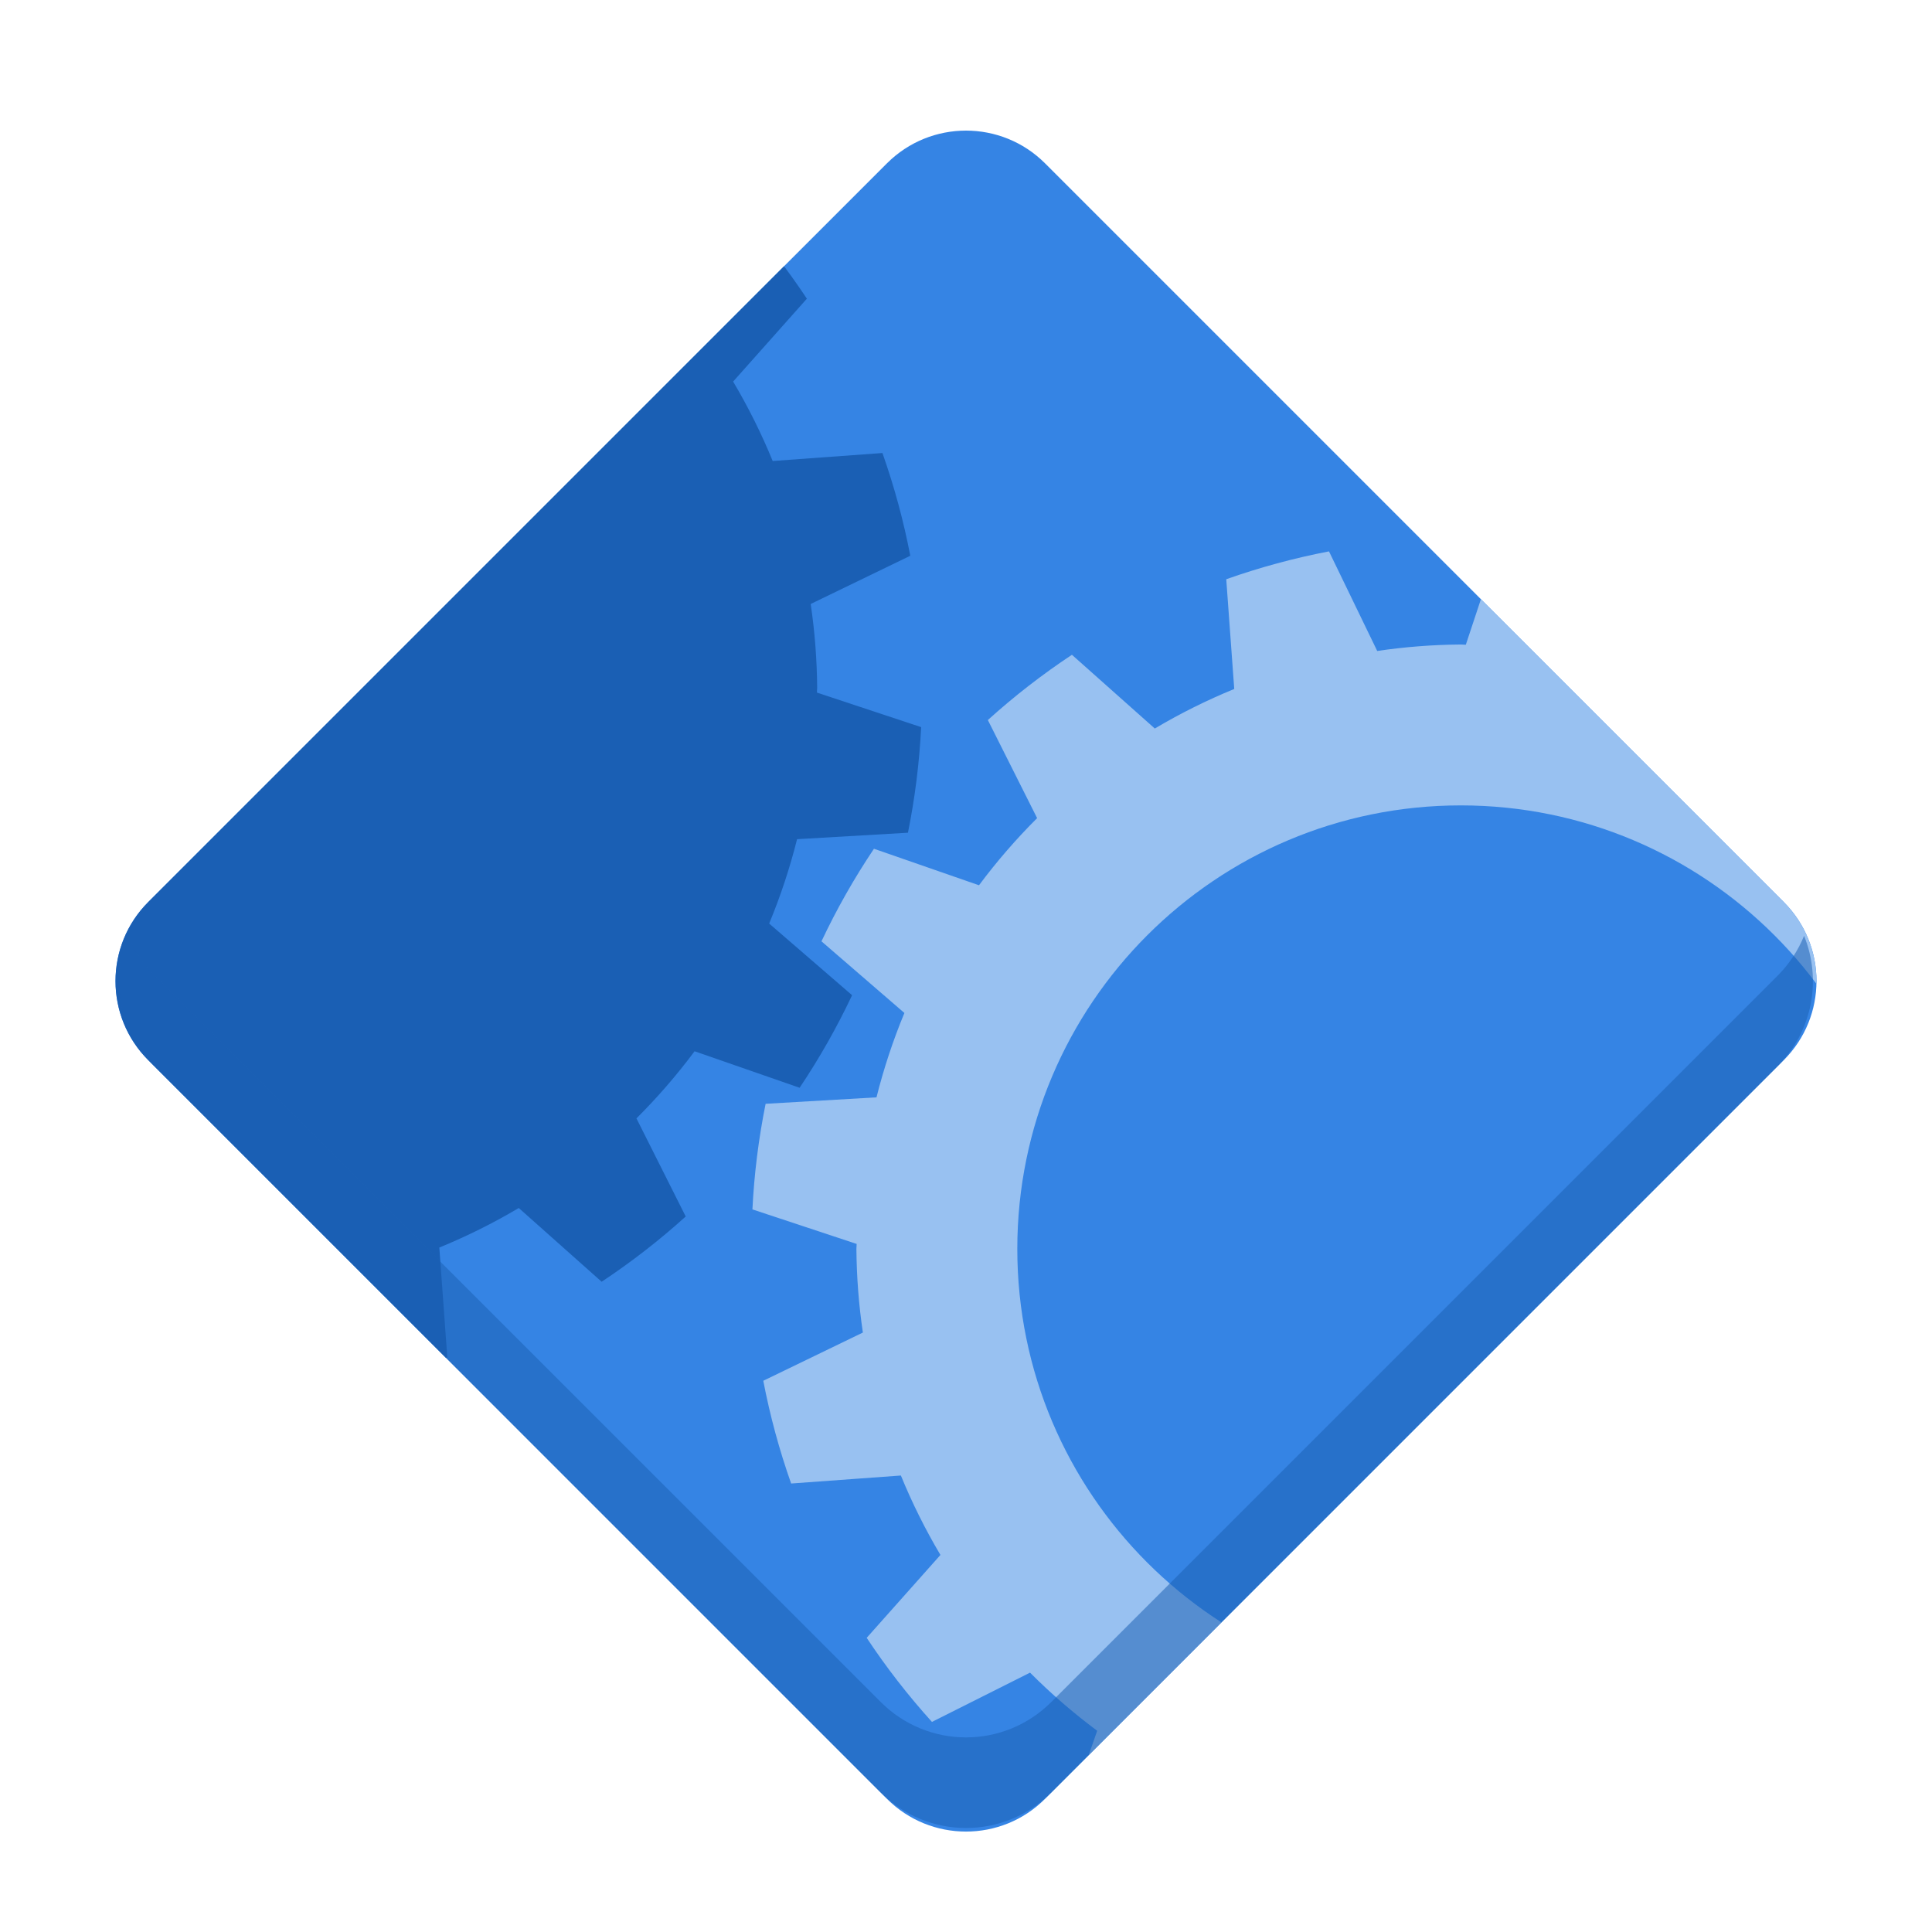
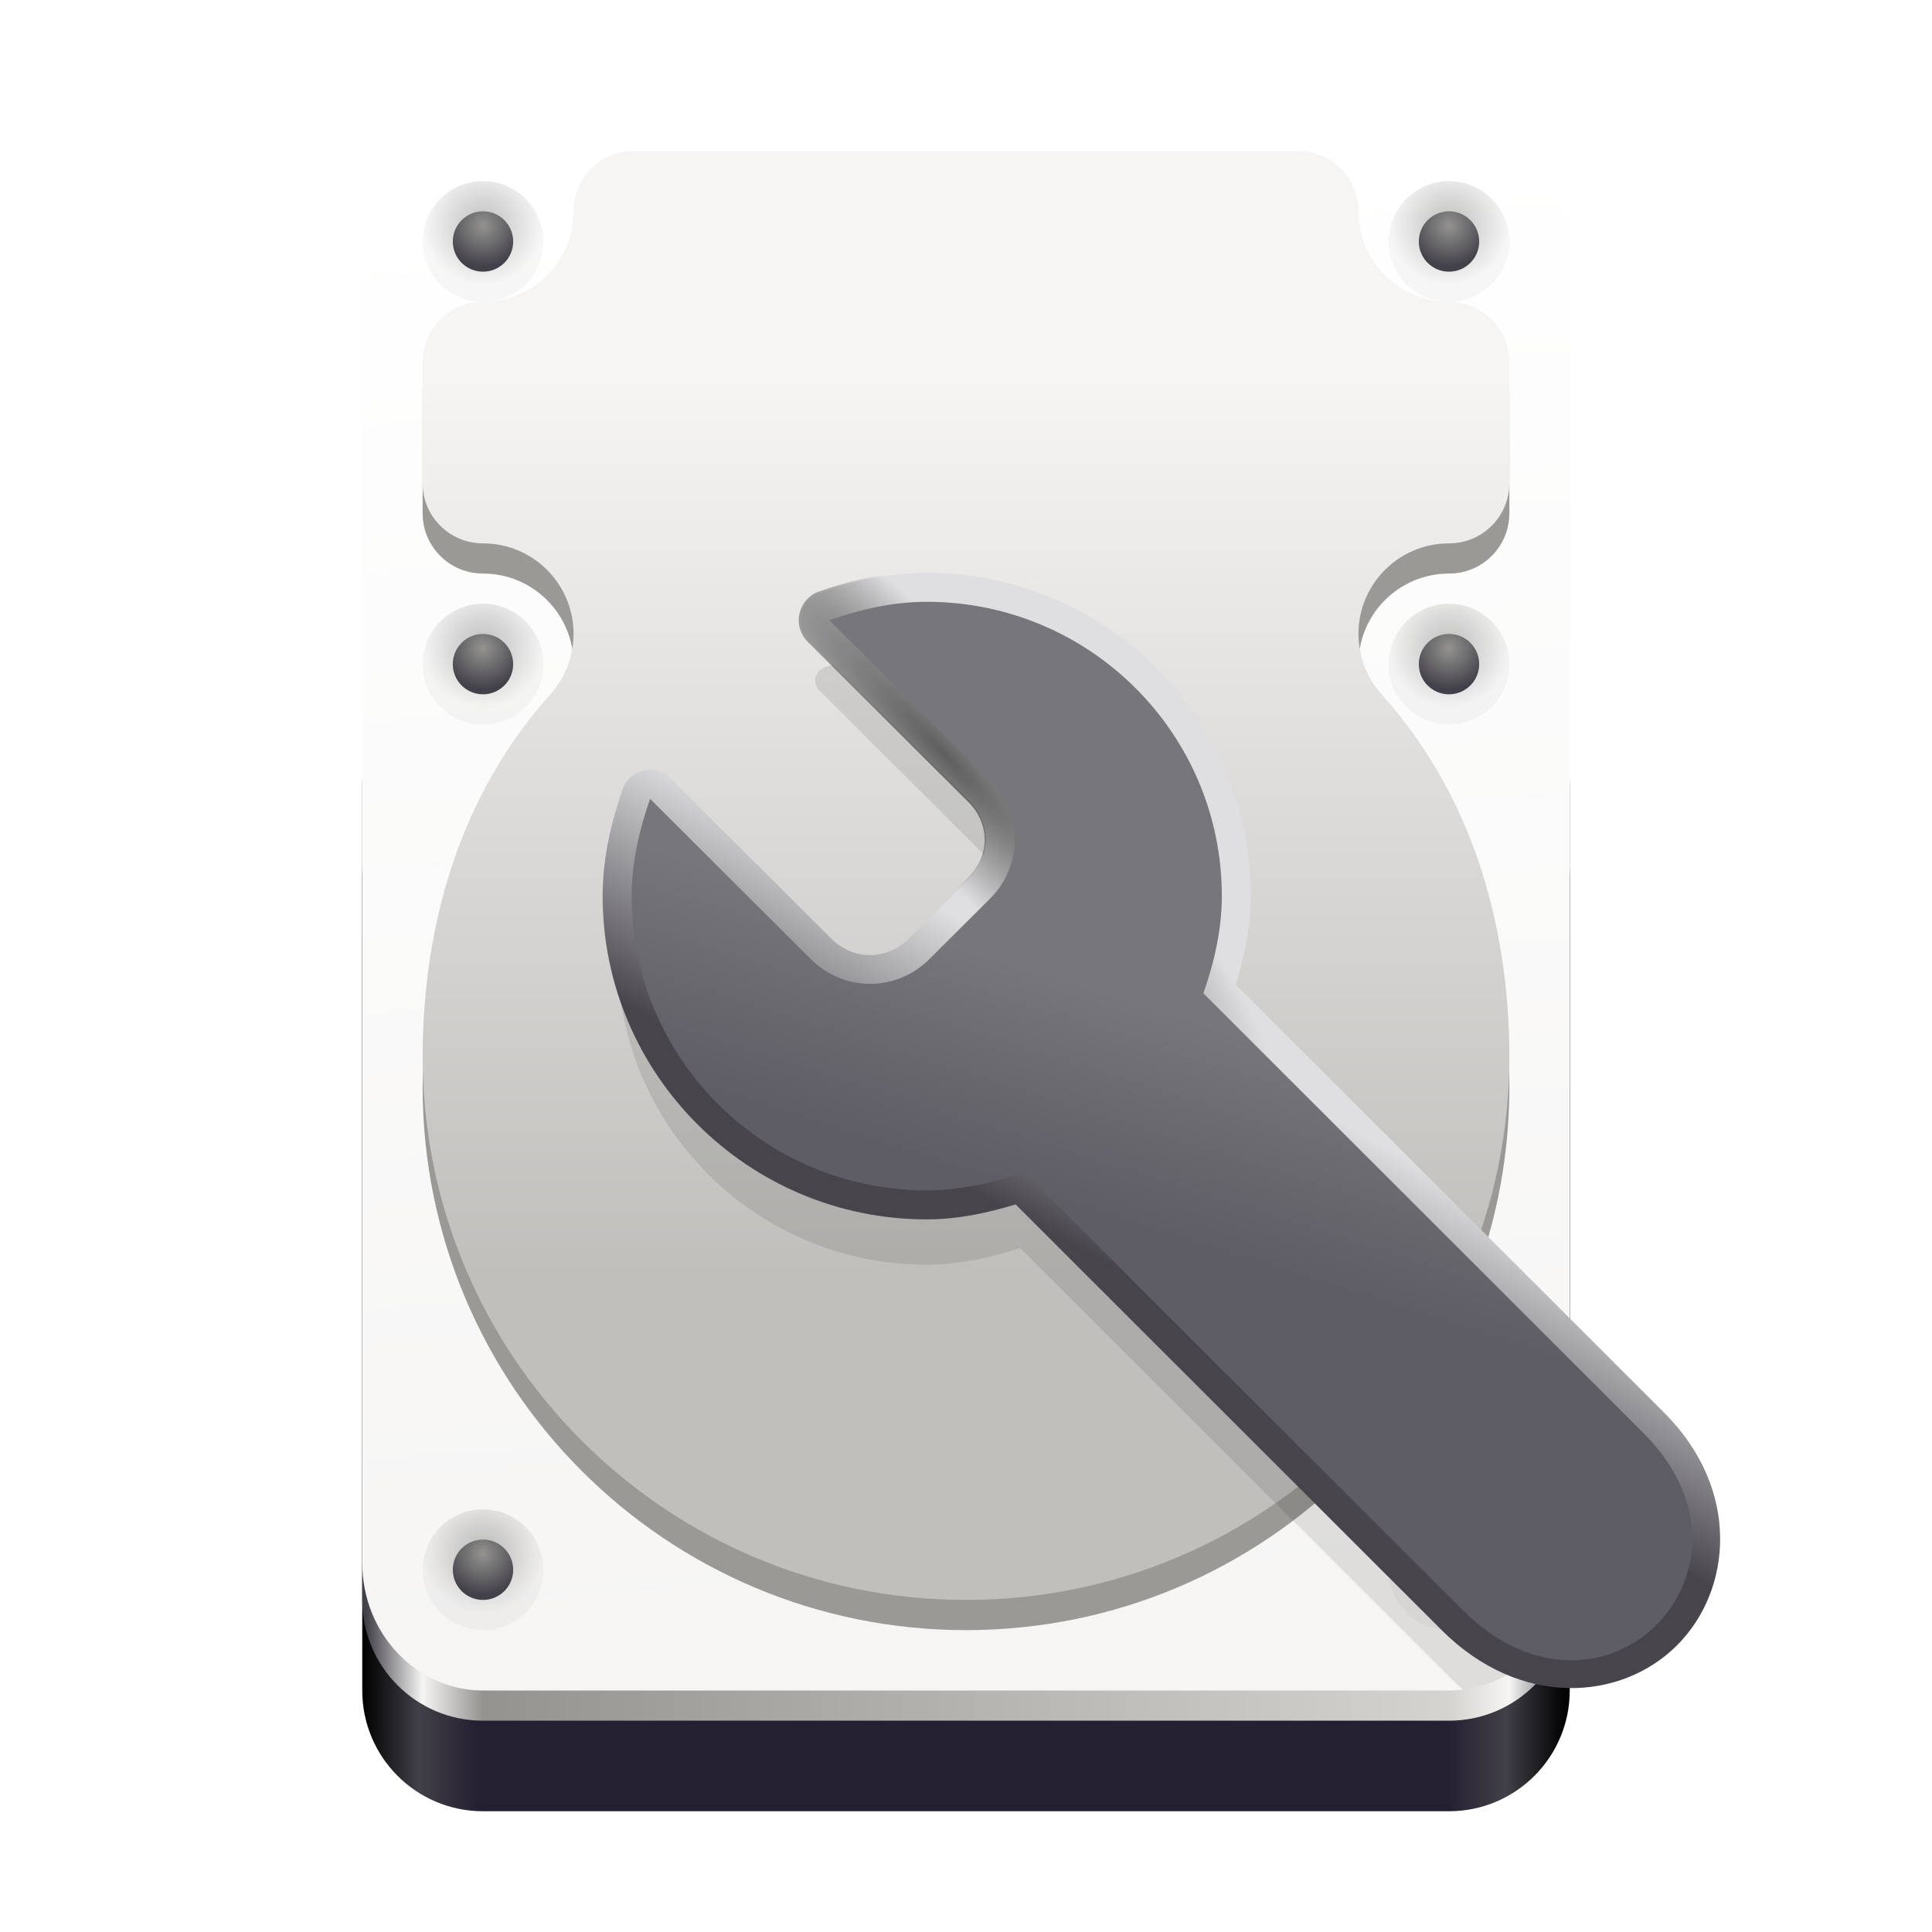
- <svg xmlns="http://www.w3.org/2000/svg" width="33.75mm" height="33.75mm" viewBox="0 0 33.75 33.75" version="1.1" id="svg974">
-   <defs id="defs968">
-     <clipPath clipPathUnits="userSpaceOnUse" id="clipPath18689">
-       <rect clip-path="none" transform="rotate(45)" ry="32" rx="32" y="123.999" x="486.037" height="362.943" width="362.943" id="rect18691" style="display:inline;opacity:1;vector-effect:none;fill:#4a86cf;fill-opacity:1;stroke:none;stroke-width:26.067;stroke-linecap:butt;stroke-linejoin:miter;stroke-miterlimit:4;stroke-dasharray:none;stroke-dashoffset:0;stroke-opacity:1;marker:none;marker-start:none;marker-mid:none;marker-end:none;paint-order:normal;enable-background:new" />
-     </clipPath>
-     <clipPath clipPathUnits="userSpaceOnUse" id="clipPath18689-3">
-       <rect clip-path="none" transform="rotate(45)" ry="32" rx="32" y="123.999" x="486.037" height="362.943" width="362.943" id="rect18691-6" style="display:inline;opacity:1;vector-effect:none;fill:#4a86cf;fill-opacity:1;stroke:none;stroke-width:26.067;stroke-linecap:butt;stroke-linejoin:miter;stroke-miterlimit:4;stroke-dasharray:none;stroke-dashoffset:0;stroke-opacity:1;marker:none;marker-start:none;marker-mid:none;marker-end:none;paint-order:normal;enable-background:new" />
-     </clipPath>
+ <svg xmlns="http://www.w3.org/2000/svg" xmlns:xlink="http://www.w3.org/1999/xlink" viewBox="0 0 128 128" style="display:inline;enable-background:new" version="1.0" id="svg11300" height="128" width="128">
+   <defs id="defs3">
+     <linearGradient id="linearGradient10247">
+       <stop id="stop10243" offset="0" style="stop-color:#010101;stop-opacity:1;" />
+       <stop id="stop10245" offset="1" style="stop-color:#010101;stop-opacity:0;" />
+     </linearGradient>
+     <linearGradient id="linearGradient10232">
+       <stop id="stop10228" offset="0" style="stop-color:#47454b;stop-opacity:1" />
+       <stop id="stop10230" offset="1" style="stop-color:#dfdee0;stop-opacity:1" />
+     </linearGradient>
+     <linearGradient id="linearGradient1194">
+       <stop style="stop-color:#5e5c64;stop-opacity:1" offset="0" id="stop1190" />
+       <stop style="stop-color:#77767b;stop-opacity:1" offset="1" id="stop1192" />
+     </linearGradient>
+     <linearGradient id="linearGradient1188">
+       <stop id="stop1184" offset="0" style="stop-color:#c0bfbc;stop-opacity:1" />
+       <stop id="stop1186" offset="1" style="stop-color:#f6f5f4;stop-opacity:1" />
+     </linearGradient>
+     <linearGradient id="linearGradient1378">
+       <stop style="stop-color:#424048;stop-opacity:1" offset="0" id="stop1366" />
+       <stop id="stop1368" offset="0.047" style="stop-color:#f6f5f4;stop-opacity:1" />
+       <stop style="stop-color:#949390;stop-opacity:1" offset="0.097" id="stop1370" />
+       <stop id="stop1372" offset="0.9" style="stop-color:#d5d3cf;stop-opacity:1" />
+       <stop style="stop-color:#f6f5f4;stop-opacity:1" offset="0.95" id="stop1374" />
+       <stop style="stop-color:#424048;stop-opacity:1" offset="1" id="stop1376" />
+     </linearGradient>
+     <linearGradient id="linearGradient1364">
+       <stop id="stop1352" offset="0" style="stop-color:#000000;stop-opacity:1" />
+       <stop style="stop-color:#424048;stop-opacity:1" offset="0.047" id="stop1354" />
+       <stop id="stop1356" offset="0.097" style="stop-color:#241f31;stop-opacity:1" />
+       <stop style="stop-color:#241f31;stop-opacity:1" offset="0.9" id="stop1358" />
+       <stop id="stop1360" offset="0.95" style="stop-color:#424048;stop-opacity:1" />
+       <stop id="stop1362" offset="1" style="stop-color:#000000;stop-opacity:1" />
+     </linearGradient>
+     <linearGradient id="linearGradient1235">
+       <stop style="stop-color:#949390;stop-opacity:1" offset="0" id="stop1231" />
+       <stop style="stop-color:#424048;stop-opacity:1" offset="1" id="stop1233" />
+     </linearGradient>
+     <linearGradient id="linearGradient983">
+       <stop id="stop979" offset="0" style="stop-color:#000000;stop-opacity:0.251" />
+       <stop id="stop981" offset="1" style="stop-color:#000000;stop-opacity:0.031" />
+     </linearGradient>
+     <linearGradient id="linearGradient1282">
+       <stop id="stop1278" offset="0" style="stop-color:#f6f5f4;stop-opacity:1;" />
+       <stop id="stop1280" offset="1" style="stop-color:#ffffff;stop-opacity:1" />
+     </linearGradient>
+     <linearGradient id="linearGradient1494">
+       <stop id="stop1490" offset="0" style="stop-color:#babdb6;stop-opacity:1;" />
+       <stop id="stop1492" offset="1" style="stop-color:#babdb6;stop-opacity:0;" />
+     </linearGradient>
+     <linearGradient gradientUnits="userSpaceOnUse" y2="20" x2="280" y1="172" x1="280" id="linearGradient1496" xlink:href="#linearGradient1494" />
+     <linearGradient gradientTransform="matrix(0.25,0,0,0.25,-1e-5,225)" gradientUnits="userSpaceOnUse" y2="59.234" x2="318.912" y1="113.77" x1="301.624" id="linearGradient2155" xlink:href="#linearGradient1194" />
+     <linearGradient gradientTransform="matrix(0.25,0,0,0.25,-1e-5,225)" y2="-112.155" x2="249" y1="125" x1="249" gradientUnits="userSpaceOnUse" id="linearGradient1057" xlink:href="#linearGradient1188" />
+     <linearGradient gradientTransform="matrix(0.25,0,0,0.25,-1e-5,225)" gradientUnits="userSpaceOnUse" y2="-172" x2="323" y1="217" x1="347" id="linearGradient1284" xlink:href="#linearGradient1282" />
+     <linearGradient y2="619.964" x2="496" y1="619.964" x1="177" gradientTransform="matrix(0.25,0,0,0.2430556,-20.00001,91.56432)" gradientUnits="userSpaceOnUse" id="linearGradient1444-3-9" xlink:href="#linearGradient1378" />
+     <linearGradient y2="799.964" x2="495" y1="799.964" x1="176" gradientTransform="matrix(0.25,0,0,0.2430556,-20.00001,91.56432)" gradientUnits="userSpaceOnUse" id="linearGradient1121" xlink:href="#linearGradient1364" />
+     <radialGradient r="16" fy="199.581" fx="128" cy="199.581" cx="128" gradientUnits="userSpaceOnUse" id="radialGradient1131" xlink:href="#linearGradient983" />
+     <radialGradient r="8" fy="200.072" fx="127.937" cy="200.072" cx="127.937" gradientTransform="matrix(1.375651,0,0,1.375651,-47.99673,-75.47162)" gradientUnits="userSpaceOnUse" id="radialGradient1133" xlink:href="#linearGradient1235" />
+     <linearGradient y2="70.897" x2="328.098" y1="125.793" x1="298.658" gradientTransform="matrix(0.25,0,0,0.25,-1e-5,225)" gradientUnits="userSpaceOnUse" id="linearGradient9681" xlink:href="#linearGradient10232" />
+     <radialGradient gradientUnits="userSpaceOnUse" gradientTransform="matrix(0.5982633,0.6351501,-0.1152322,0.10854,50.70949,158.173)" r="36.044" fy="221.951" fx="62.562" cy="221.951" cx="62.562" id="radialGradient10249" xlink:href="#linearGradient10247" />
  </defs>
-   <g id="layer1" transform="translate(-61.81982,-103.944)">
-     <g transform="matrix(0.2636723,0,0,0.2636723,61.81982,-529.397)" style="display:inline;stroke-width:0.25;enable-background:new" id="g1836">
-       <g transform="matrix(0.25,0,0,0.25,0,2295)" id="g18818" style="stroke-width:0.25">
-         <g style="stroke-width:0.27" transform="matrix(0.9260519,0,0,0.9260519,18.93073,50.87633)" id="g18590">
-           <g style="stroke-width:0.27" id="g18681" clip-path="url(#clipPath18689-3)">
-             <rect style="opacity:1;vector-effect:none;fill:#3584e4;fill-opacity:1;stroke:none;stroke-width:8.221;stroke-linecap:butt;stroke-linejoin:miter;stroke-miterlimit:4;stroke-dasharray:none;stroke-dashoffset:0;stroke-opacity:1;marker:none;marker-start:none;marker-mid:none;marker-end:none;paint-order:normal" id="rect18571" width="424" height="424" x="458.337" y="90.642" rx="10.092" ry="10.092" transform="matrix(0.6052817,0.6052817,-0.6052817,0.6052817,33.44063,99.07363)" clip-path="none" />
-             <circle style="opacity:1;vector-effect:none;fill:#f66151;fill-opacity:1;stroke:none;stroke-width:7.037;stroke-linecap:butt;stroke-linejoin:miter;stroke-miterlimit:4;stroke-dasharray:none;stroke-dashoffset:0;stroke-opacity:1;marker:none;marker-start:none;marker-mid:none;marker-end:none;paint-order:normal" id="path18706" cx="0" cy="0" r="0" transform="translate(0,-212)" />
-             <circle style="opacity:1;vector-effect:none;fill:#f66151;fill-opacity:1;stroke:none;stroke-width:7.037;stroke-linecap:butt;stroke-linejoin:miter;stroke-miterlimit:4;stroke-dasharray:none;stroke-dashoffset:0;stroke-opacity:1;marker:none;marker-start:none;marker-mid:none;marker-end:none;paint-order:normal" id="path18708" cx="0" cy="0" r="0" transform="translate(0,-212)" />
-             <path style="display:inline;opacity:1;vector-effect:none;fill:#98c1f1;fill-opacity:1;stroke:none;stroke-width:7.037;stroke-linecap:butt;stroke-linejoin:miter;stroke-miterlimit:4;stroke-dasharray:none;stroke-dashoffset:0;stroke-opacity:1;marker:none;marker-start:none;marker-mid:none;marker-end:none;paint-order:normal;enable-background:new" d="m 408.92,561.918 -9.886,29.829 a 172.971,172.971 0 0 0 -1.427,-0.071 172.971,172.971 0 0 0 -23.929,1.852 l -13.801,-28.501 a 203.293,203.293 0 0 0 -29.401,7.972 l 2.286,31.405 a 172.971,172.971 0 0 0 -22.732,11.319 l -23.718,-21.103 a 203.293,203.293 0 0 0 -24.059,18.674 l 14.099,28.073 a 172.971,172.971 0 0 0 -16.636,19.211 l -30.058,-10.448 a 203.293,203.293 0 0 0 -15.017,26.488 l 23.73,20.507 a 172.971,172.971 0 0 0 -7.985,24.143 l -31.73,1.849 a 203.293,203.293 0 0 0 -3.778,30.217 l 29.829,9.886 a 172.971,172.971 0 0 0 -0.071,1.427 172.971,172.971 0 0 0 1.852,23.929 l -28.501,13.801 a 203.293,203.293 0 0 0 7.972,29.401 l 31.405,-2.286 a 172.971,172.971 0 0 0 11.319,22.732 l -21.103,23.718 a 203.293,203.293 0 0 0 18.674,24.059 l 28.073,-14.099 a 172.971,172.971 0 0 0 19.211,16.636 l -10.448,30.058 a 203.293,203.293 0 0 0 26.488,15.017 l 20.507,-23.73 a 172.971,172.971 0 0 0 24.143,7.985 l 1.849,31.73 a 203.293,203.293 0 0 0 30.217,3.778 l 9.886,-29.829 a 172.971,172.971 0 0 0 1.427,0.071 172.971,172.971 0 0 0 23.929,-1.852 l 13.801,28.501 a 203.293,203.293 0 0 0 29.401,-7.972 l -2.286,-31.405 a 172.971,172.971 0 0 0 22.732,-11.319 l 23.718,21.103 A 203.293,203.293 0 0 0 532.96,916 l -14.099,-28.073 a 172.971,172.971 0 0 0 16.636,-19.211 l 30.058,10.448 a 203.293,203.293 0 0 0 15.017,-26.488 l -23.73,-20.507 a 172.971,172.971 0 0 0 7.985,-24.143 l 31.73,-1.849 a 203.293,203.293 0 0 0 3.778,-30.217 l -29.829,-9.886 a 172.971,172.971 0 0 0 0.071,-1.427 172.971,172.971 0 0 0 -1.852,-23.929 l 28.501,-13.801 a 203.293,203.293 0 0 0 -7.972,-29.401 l -31.405,2.286 a 172.971,172.971 0 0 0 -11.319,-22.732 l 21.103,-23.718 a 203.293,203.293 0 0 0 -18.674,-24.059 l -28.073,14.099 a 172.971,172.971 0 0 0 -19.211,-16.636 l 10.448,-30.058 A 203.293,203.293 0 0 0 485.636,581.681 l -20.507,23.73 a 172.971,172.971 0 0 0 -24.143,-7.985 l -1.849,-31.73 a 203.293,203.293 0 0 0 -30.217,-3.778 z M 397.607,637.722 A 126.926,126.926 0 0 1 524.532,764.647 126.926,126.926 0 0 1 397.607,891.572 126.926,126.926 0 0 1 270.682,764.647 126.926,126.926 0 0 1 397.607,637.722 Z" id="path18717-4" />
-             <path id="path18758" d="m 51.748,401.284 -9.886,29.829 c -0.476,-0.026 -0.951,-0.05 -1.427,-0.071 -8.01,0.062 -16.005,0.681 -23.929,1.852 L 2.706,404.392 c -9.986,1.918 -19.814,4.583 -29.401,7.972 l 2.286,31.405 c -7.844,3.211 -15.442,6.994 -22.732,11.319 l -23.718,-21.103 c -8.475,5.614 -16.518,11.857 -24.059,18.674 l 14.099,28.073 c -6.009,5.987 -11.569,12.408 -16.636,19.211 l -30.058,-10.448 c -5.661,8.442 -10.68,17.296 -15.017,26.488 l 23.73,20.507 c -3.25,7.841 -5.919,15.91 -7.985,24.143 l -31.73,1.849 c -2.013,9.964 -3.276,20.064 -3.778,30.217 l 29.829,9.886 c -0.026,0.476 -0.05,0.951 -0.071,1.427 0.062,8.01 0.681,16.005 1.852,23.929 l -28.501,13.801 c 1.918,9.986 4.583,19.814 7.972,29.401 l 31.405,-2.286 c 3.211,7.844 6.994,15.442 11.319,22.732 l -21.103,23.718 c 5.614,8.475 11.857,16.518 18.674,24.059 l 28.073,-14.099 c 5.987,6.009 12.408,11.569 19.211,16.636 l -10.448,30.058 c 8.442,5.661 17.296,10.68 26.488,15.017 l 20.507,-23.73 c 7.841,3.25 15.91,5.919 24.143,7.985 l 1.849,31.73 c 9.964,2.013 20.064,3.276 30.217,3.778 l 9.886,-29.829 c 0.476,0.026 0.951,0.05 1.427,0.071 8.01,-0.062 16.005,-0.681 23.929,-1.852 l 13.801,28.501 c 9.986,-1.918 19.814,-4.583 29.401,-7.972 l -2.286,-31.405 c 7.844,-3.211 15.442,-6.994 22.732,-11.319 l 23.718,21.103 c 8.475,-5.614 16.518,-11.857 24.059,-18.674 l -14.099,-28.073 c 6.009,-5.987 11.569,-12.408 16.636,-19.211 l 30.058,10.448 c 5.661,-8.442 10.68,-17.296 15.017,-26.488 l -23.73,-20.507 c 3.25,-7.841 5.919,-15.91 7.985,-24.143 l 31.73,-1.849 c 2.013,-9.964 3.276,-20.064 3.778,-30.217 l -29.829,-9.886 c 0.026,-0.476 0.05,-0.951 0.071,-1.427 -0.062,-8.01 -0.681,-16.005 -1.852,-23.929 l 28.501,-13.801 c -1.918,-9.986 -4.583,-19.814 -7.972,-29.401 l -31.405,2.286 c -3.211,-7.844 -6.994,-15.442 -11.319,-22.732 l 21.103,-23.718 c -5.614,-8.475 -11.857,-16.518 -18.674,-24.059 l -28.073,14.099 c -5.987,-6.009 -12.408,-11.569 -19.211,-16.636 l 10.448,-30.058 c -8.442,-5.661 -17.296,-10.68 -26.488,-15.017 l -20.507,23.73 c -7.841,-3.25 -15.91,-5.919 -24.143,-7.985 l -1.849,-31.73 c -9.964,-2.013 -20.064,-3.276 -30.217,-3.778 z" style="display:inline;opacity:1;vector-effect:none;fill:#1a5fb4;fill-opacity:1;stroke:none;stroke-width:7.037;stroke-linecap:butt;stroke-linejoin:miter;stroke-miterlimit:4;stroke-dasharray:none;stroke-dashoffset:0;stroke-opacity:1;marker:none;marker-start:none;marker-mid:none;marker-end:none;paint-order:normal;enable-background:new" />
-           </g>
-         </g>
-         <path style="display:inline;opacity:0.534;vector-effect:none;fill:#1a5fb4;fill-opacity:1;stroke:none;stroke-width:1.629;stroke-linecap:butt;stroke-linejoin:miter;stroke-miterlimit:4;stroke-dasharray:none;stroke-dashoffset:0;stroke-opacity:1;marker:none;marker-start:none;marker-mid:none;marker-end:none;paint-order:normal;enable-background:new" clip-path="none" d="m 8.477,2676 c -1.171,2.887 -0.583,6.308 1.766,8.656 l 48.102,48.102 c 3.134,3.134 8.179,3.134 11.312,0 l 48.102,-48.102 c 2.348,-2.348 2.937,-5.77 1.766,-8.656 -0.392,0.966 -0.98,1.871 -1.766,2.656 l -48.102,48.102 c -3.134,3.134 -8.179,3.134 -11.312,0 L 10.242,2678.656 C 9.457,2677.871 8.868,2676.965 8.477,2676 Z" transform="matrix(4,0,0,4,0,-10028)" id="rect18571-6" />
+   <g transform="translate(0,-172)" style="display:inline" id="layer1">
+     <g style="display:inline" id="layer9">
+       <circle r="0" cy="172" cx="32.5" id="path907" style="opacity:0.05;fill:#ac1d2e;fill-opacity:1;stroke:none;stroke-width:0.011px;stroke-linecap:butt;stroke-linejoin:miter;stroke-miterlimit:4;stroke-dasharray:none;stroke-dashoffset:0;stroke-opacity:1;marker:none;marker-start:none;marker-mid:none;marker-end:none;paint-order:normal" />
+       <rect ry="8" rx="8" y="222" x="24" height="70" width="80" id="rect1480-3-7-1-2" style="display:inline;opacity:1;fill:url(#linearGradient1121);fill-opacity:1;stroke:none;stroke-width:0.011px;stroke-linecap:butt;stroke-linejoin:miter;stroke-miterlimit:4;stroke-dasharray:none;stroke-dashoffset:0;stroke-opacity:1;marker:none;marker-start:none;marker-mid:none;marker-end:none;paint-order:normal;enable-background:new" />
+       <rect ry="8" rx="8" y="216" x="24" height="70" width="80" id="rect1480-3-7-1" style="display:inline;opacity:1;fill:url(#linearGradient1444-3-9);fill-opacity:1;stroke:none;stroke-width:0.011px;stroke-linecap:butt;stroke-linejoin:miter;stroke-miterlimit:4;stroke-dasharray:none;stroke-dashoffset:0;stroke-opacity:1;marker:none;marker-start:none;marker-mid:none;marker-end:none;paint-order:normal;enable-background:new" />
+       <rect ry="8.457" rx="8" y="180" x="24" height="104" width="80" id="rect1480-6-7" style="display:inline;opacity:1;fill:url(#linearGradient1284);fill-opacity:1;stroke:none;stroke-width:0.012px;stroke-linecap:butt;stroke-linejoin:miter;stroke-miterlimit:4;stroke-dasharray:none;stroke-dashoffset:0;stroke-opacity:1;marker:none;marker-start:none;marker-mid:none;marker-end:none;paint-order:normal;enable-background:new" />
+       <g transform="matrix(0.25,0,0,0.25,-1e-5,225)" id="g1036" style="display:inline;enable-background:new">
+         <circle style="display:inline;opacity:1;fill:url(#radialGradient1131);fill-opacity:1;stroke:none;stroke-width:0.045px;stroke-linecap:butt;stroke-linejoin:miter;stroke-miterlimit:4;stroke-dasharray:none;stroke-dashoffset:0;stroke-opacity:1;marker:none;marker-start:none;marker-mid:none;marker-end:none;paint-order:normal;enable-background:new" id="path1137-3" cx="128" cy="204" r="16" />
+         <circle style="opacity:1;fill:url(#radialGradient1133);fill-opacity:1;stroke:none;stroke-width:0.045px;stroke-linecap:butt;stroke-linejoin:miter;stroke-miterlimit:4;stroke-dasharray:none;stroke-dashoffset:0;stroke-opacity:1;marker:none;marker-start:none;marker-mid:none;marker-end:none;paint-order:normal" id="path1137" cx="128" cy="204" r="8" />
      </g>
-       <rect y="2402" x="-1.5000001e-06" height="128" width="128" id="rect9125-7-2" style="display:inline;opacity:1;vector-effect:none;fill:none;fill-opacity:1;stroke:none;stroke-width:1.25;stroke-linecap:butt;stroke-linejoin:miter;stroke-miterlimit:4;stroke-dasharray:none;stroke-dashoffset:0;stroke-opacity:1;marker:none;marker-start:none;marker-mid:none;marker-end:none;paint-order:normal;enable-background:new" />
+       <path id="path905" d="m 42,184 c -2.216,0 -4,1.784 -4,4 0,3.314 -2.686,6 -6,6 -2.216,0 -4,1.784 -4,4 v 8 c 0,2.216 1.784,4 4,4 3.314,0 6,2.686 6,6 -0.003,1.477 -0.55,2.901 -1.538,4 -5.922,6.593 -8.448,15.138 -8.462,24 0,19.882 16.118,36 36,36 19.882,0 36,-16.118 36,-36 -0.016,-8.863 -2.539,-17.408 -8.463,-24 -0.987,-1.099 -1.534,-2.523 -1.537,-4 0,-3.314 2.686,-6 6,-6 2.216,0 4,-1.784 4,-4 v -8 c 0,-2.216 -1.784,-4 -4,-4 -3.314,0 -6,-2.686 -6,-6 0,-2.216 -1.784,-4 -4,-4 z m 22,56 a 6,6 0 0 1 6,6 6,6 0 0 1 -6,6 6,6 0 0 1 -6,-6 6,6 0 0 1 6,-6 z" style="display:inline;opacity:1;fill:#9a9996;fill-opacity:1;stroke:none;stroke-width:0.011px;stroke-linecap:butt;stroke-linejoin:miter;stroke-miterlimit:4;stroke-dasharray:none;stroke-dashoffset:0;stroke-opacity:1;marker:none;marker-start:none;marker-mid:none;marker-end:none;paint-order:normal;enable-background:new" />
+       <path id="path905-2" d="m 42,182 c -2.216,0 -4,1.784 -4,4 0,3.314 -2.686,6 -6,6 -2.216,0 -4,1.784 -4,4 v 8 c 0,2.216 1.784,4 4,4 3.314,0 6,2.686 6,6 -0.003,1.477 -0.55,2.901 -1.538,4 -5.922,6.593 -8.448,15.138 -8.462,24 0,19.882 16.118,36 36,36 19.882,0 36,-16.118 36,-36 -0.016,-8.863 -2.539,-17.408 -8.463,-24 -0.987,-1.099 -1.534,-2.523 -1.537,-4 0,-3.314 2.686,-6 6,-6 2.216,0 4,-1.784 4,-4 v -8 c 0,-2.216 -1.784,-4 -4,-4 -3.314,0 -6,-2.686 -6,-6 0,-2.216 -1.784,-4 -4,-4 z m 22,56 a 6,6 0 0 1 6,6 6,6 0 0 1 -6,6 6,6 0 0 1 -6,-6 6,6 0 0 1 6,-6 z" style="display:inline;opacity:1;fill:url(#linearGradient1057);fill-opacity:1;stroke:none;stroke-width:0.012px;stroke-linecap:butt;stroke-linejoin:miter;stroke-miterlimit:4;stroke-dasharray:none;stroke-dashoffset:0;stroke-opacity:1;marker:none;marker-start:none;marker-mid:none;marker-end:none;paint-order:normal;enable-background:new" />
+       <use height="100%" width="100%" transform="translate(64)" id="use1038" xlink:href="#g1036" y="0" x="0" style="display:inline;enable-background:new" />
+       <path id="path10234" transform="translate(0,172)" d="M 61.398 42.943 C 59.001 42.943 56.715 43.492 54.637 44.215 A 0.927 0.927 0 0 0 54.287 45.746 L 64.934 56.365 C 66.774 58.201 66.774 61.049 64.934 62.885 L 60.92 66.889 C 59.08 68.724 56.213 68.724 54.373 66.889 L 43.725 56.27 A 0.927 0.927 0 0 0 42.195 56.619 C 41.47 58.693 40.92 60.975 40.92 63.367 C 40.92 74.637 50.101 83.793 61.398 83.793 C 63.584 83.793 65.656 83.309 67.584 82.682 L 96.205 111.287 C 96.44 111.522 96.679 111.732 96.918 111.941 C 100.914 111.462 104 107.9 104 103.543 L 104 92.754 L 80.766 69.535 C 81.395 67.613 81.877 65.546 81.877 63.367 C 81.877 52.097 72.696 42.943 61.398 42.943 z " style="color:#000000;font-style:normal;font-variant:normal;font-weight:normal;font-stretch:normal;font-size:medium;line-height:normal;font-family:Sans;-inkscape-font-specification:Sans;text-indent:0;text-align:start;text-decoration:none;text-decoration-line:none;letter-spacing:normal;word-spacing:normal;text-transform:none;writing-mode:lr-tb;direction:ltr;text-anchor:start;display:inline;overflow:visible;visibility:visible;fill:#000000;fill-opacity:1;fill-rule:nonzero;stroke:none;stroke-width:2.115;marker:none;enable-background:accumulate;opacity:0.1" />
+       <path d="m 61.398,209.949 c -2.55,0 -4.942,0.58 -7.088,1.326 a 1.922,1.922 0 0 0 -0.727,3.176 l 10.646,10.619 c 1.467,1.463 1.467,3.646 0,5.109 l -4.014,4.004 c -1.467,1.463 -3.674,1.463 -5.141,0 L 44.428,223.564 a 1.922,1.922 0 0 0 -3.172,0.727 c -0.749,2.141 -1.33,4.53 -1.33,7.076 0,11.81 9.639,21.42 21.473,21.42 2.099,0 4.053,-0.437 5.889,-0.992 l 28.215,28.195 c 5.237,5.237 11.93,4.684 15.596,1.025 3.666,-3.659 4.249,-10.328 -0.832,-15.408 L 81.879,237.24 c 0.556,-1.831 0.992,-3.78 0.992,-5.873 0,-11.81 -9.639,-21.418 -21.473,-21.418 z" id="path9673" style="color:#000000;font-style:normal;font-variant:normal;font-weight:normal;font-stretch:normal;font-size:medium;line-height:normal;font-family:Sans;-inkscape-font-specification:Sans;text-indent:0;text-align:start;text-decoration:none;text-decoration-line:none;letter-spacing:normal;word-spacing:normal;text-transform:none;writing-mode:lr-tb;direction:ltr;text-anchor:start;display:inline;overflow:visible;visibility:visible;fill:url(#linearGradient9681);fill-opacity:1;fill-rule:nonzero;stroke:none;stroke-width:2.115;marker:none;enable-background:accumulate" />
+       <use height="100%" width="100%" transform="translate(64,-60)" id="use1038-9" xlink:href="#g1036" y="0" x="0" style="display:inline;enable-background:new" />
+       <use height="100%" width="100%" transform="translate(64,-88)" id="use1038-7" xlink:href="#g1036" y="0" x="0" style="display:inline;enable-background:new" />
+       <use height="100%" width="100%" transform="translate(0,-88)" id="use1038-2" xlink:href="#g1036" y="0" x="0" style="display:inline;enable-background:new" />
+       <use height="100%" width="100%" transform="translate(0,-60)" id="use1038-3" xlink:href="#g1036" y="0" x="0" style="display:inline;enable-background:new" />
+       <path style="color:#000000;font-style:normal;font-variant:normal;font-weight:normal;font-stretch:normal;font-size:medium;line-height:normal;font-family:Sans;-inkscape-font-specification:Sans;text-indent:0;text-align:start;text-decoration:none;text-decoration-line:none;letter-spacing:normal;word-spacing:normal;text-transform:none;writing-mode:lr-tb;direction:ltr;text-anchor:start;display:inline;overflow:visible;visibility:visible;opacity:0.58;fill:url(#radialGradient10249);fill-opacity:1;fill-rule:nonzero;stroke:none;stroke-width:2.115;marker:none;enable-background:accumulate" id="path10241" d="m 61.398,209.85 c -2.565,0 -4.969,0.582 -7.121,1.33 a 2.022,2.022 0 0 0 -0.764,3.342 l 10.646,10.619 c 1.43,1.426 1.43,3.543 0,4.969 l -4.014,4.004 c -1.429,1.425 -3.571,1.425 -5,0 L 44.498,223.494 a 2.022,2.022 0 0 0 -3.336,0.764 c -0.751,2.148 -1.336,4.548 -1.336,7.109 0,11.864 9.685,21.52 21.572,21.52 2.09,0 4.034,-0.432 5.861,-0.98 l 28.172,28.154 c 5.267,5.267 12.036,4.723 15.738,1.027 3.702,-3.695 4.278,-10.439 -0.834,-15.551 L 81.99,237.211 c 0.549,-1.822 0.98,-3.76 0.98,-5.844 0,-11.864 -9.685,-21.518 -21.572,-21.518 z" />
+       <path id="path2141" d="m 61.399,211.87 c -2.256,0 -4.442,0.518 -6.459,1.219 l 10.648,10.619 c 2.188,2.182 2.188,5.651 0,7.834 l -4.015,4.004 c -2.188,2.182 -5.667,2.182 -7.855,0 L 43.07,224.927 c -0.703,2.011 -1.222,4.191 -1.222,6.441 0,10.768 8.753,19.497 19.551,19.497 2.256,0 4.442,-0.518 6.459,-1.219 l 29.003,28.985 c 9.322,9.322 21.008,-2.7 12.045,-11.663 L 79.728,237.809 c 0.703,-2.011 1.222,-4.191 1.222,-6.441 0,-10.768 -8.753,-19.497 -19.551,-19.497 z" style="color:#000000;font-style:normal;font-variant:normal;font-weight:normal;font-stretch:normal;font-size:medium;line-height:normal;font-family:Sans;-inkscape-font-specification:Sans;text-indent:0;text-align:start;text-decoration:none;text-decoration-line:none;letter-spacing:normal;word-spacing:normal;text-transform:none;writing-mode:lr-tb;direction:ltr;text-anchor:start;display:inline;overflow:visible;visibility:visible;fill:url(#linearGradient2155);fill-opacity:1;fill-rule:nonzero;stroke:none;stroke-width:2.115;marker:none;enable-background:accumulate" />
    </g>
+     <g style="fill:url(#linearGradient1496);fill-opacity:1" id="g1480" />
  </g>
</svg>
